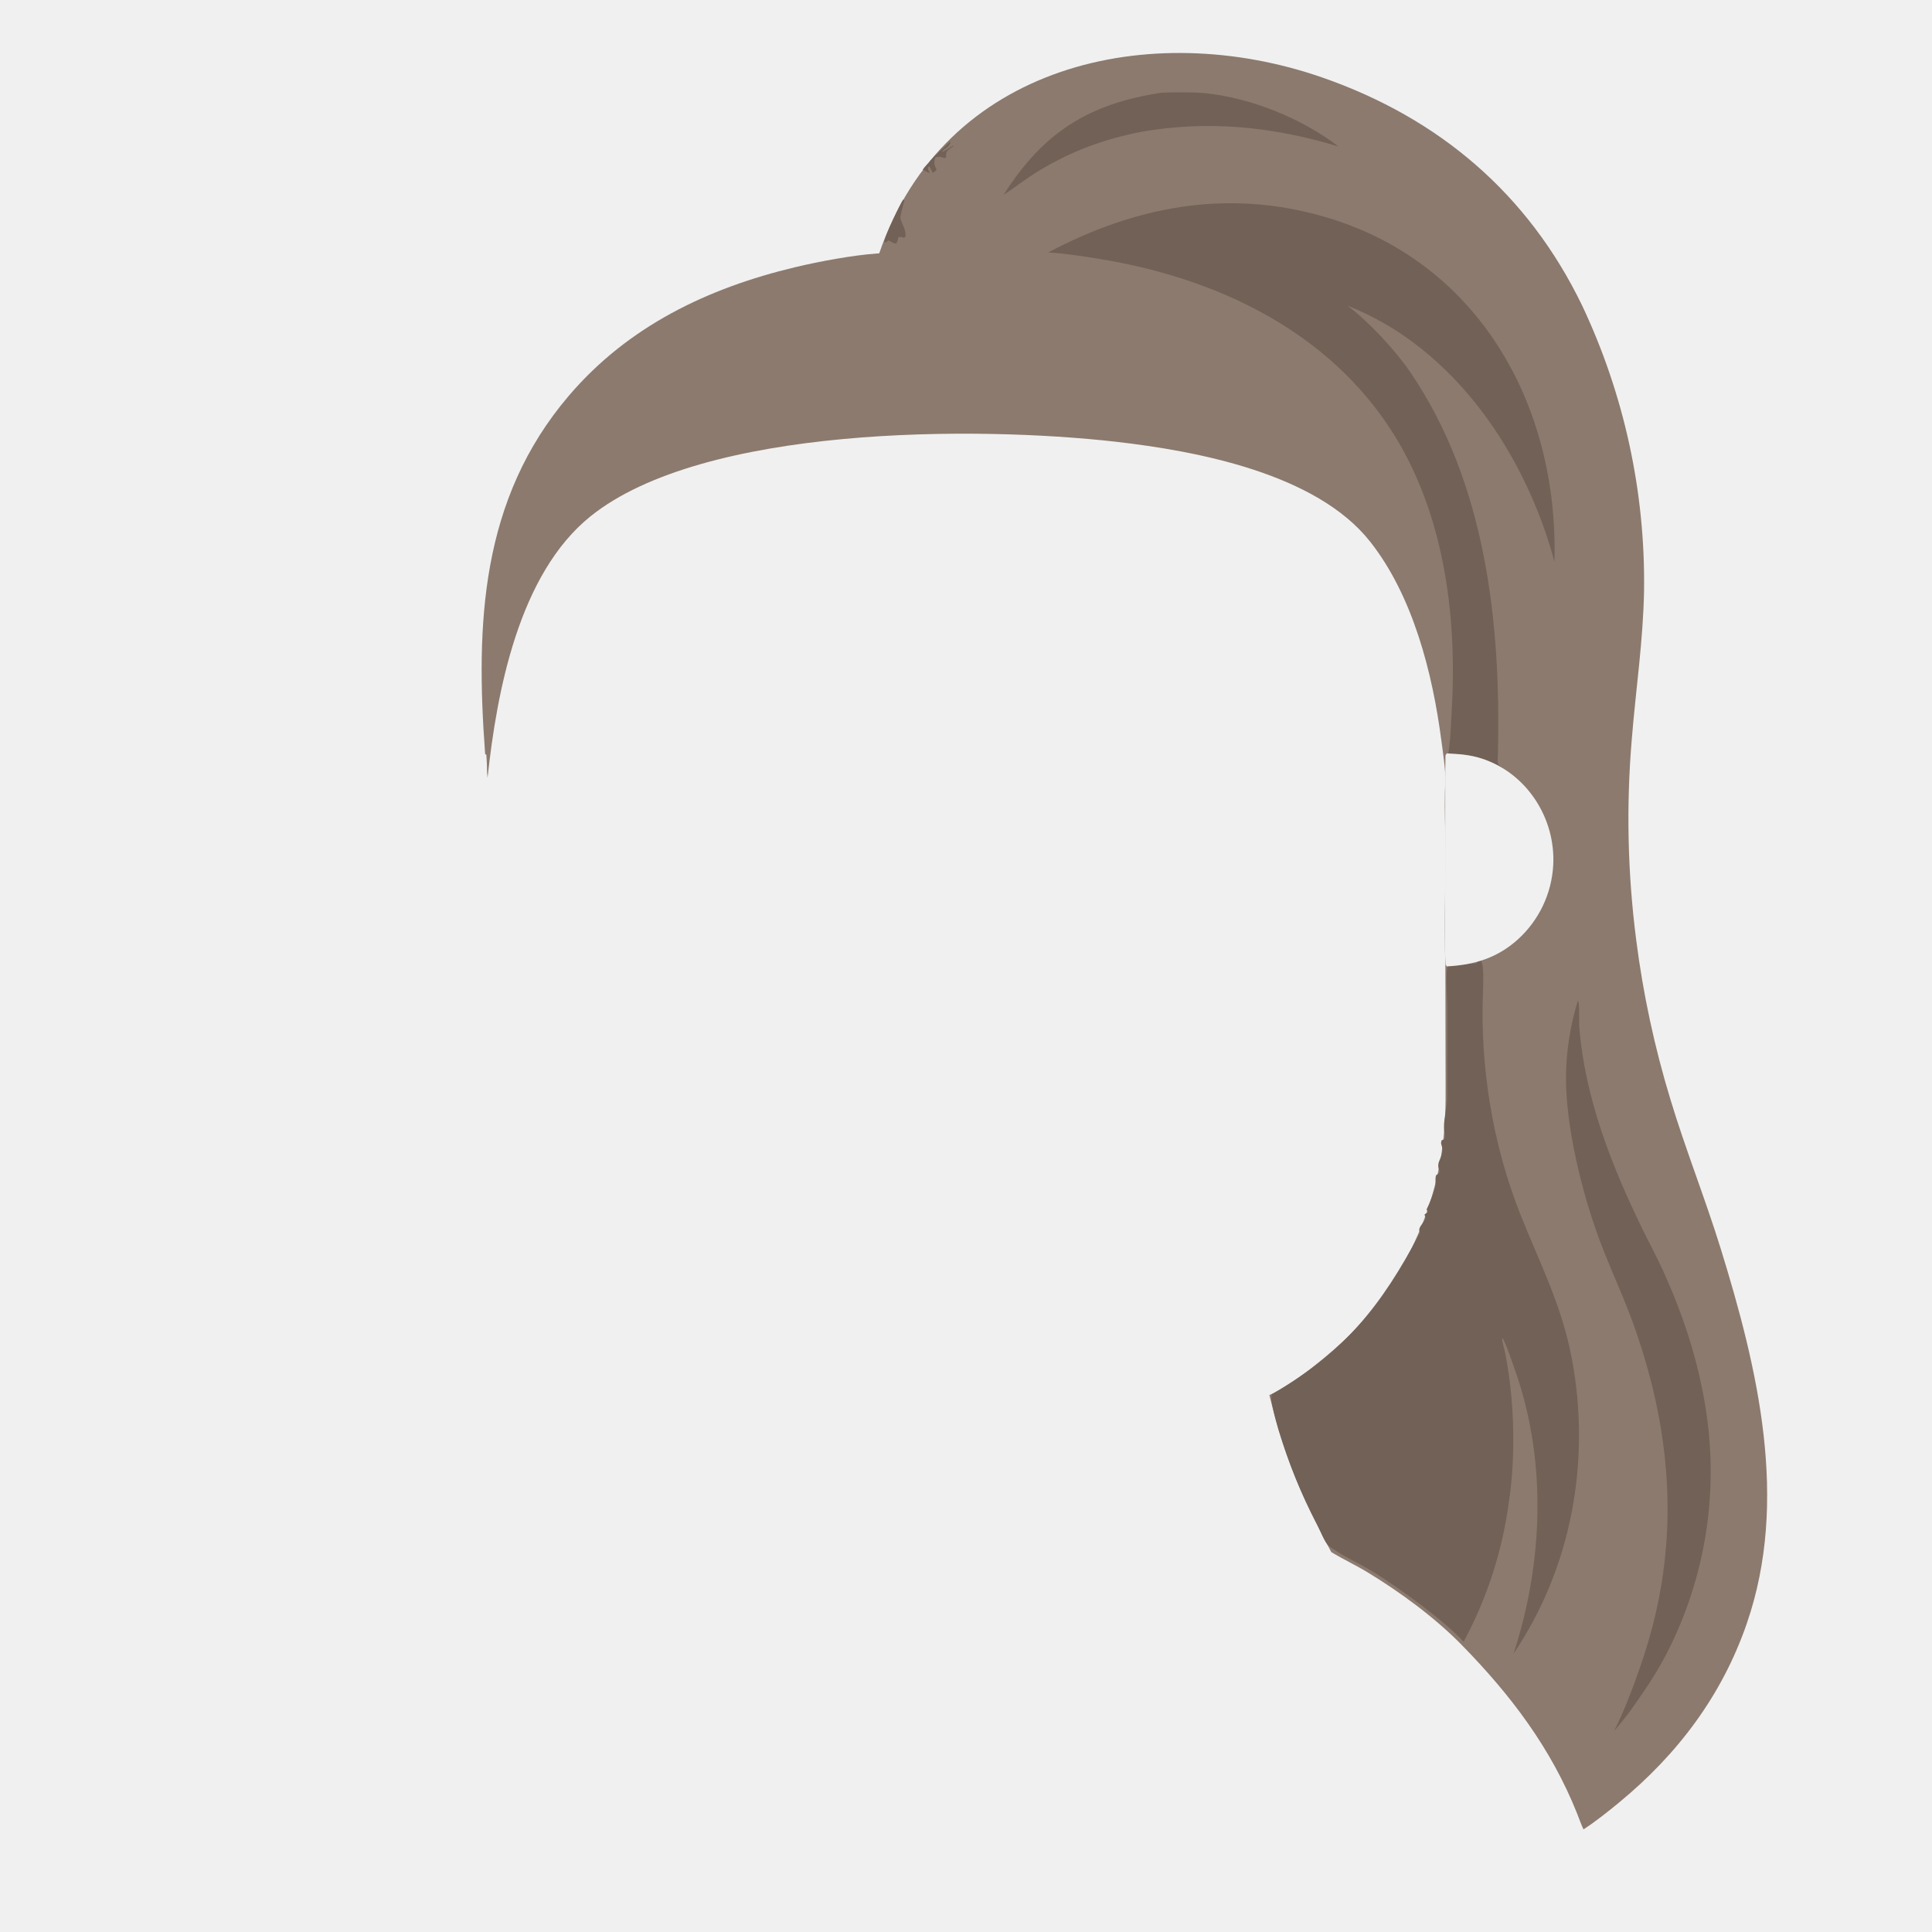
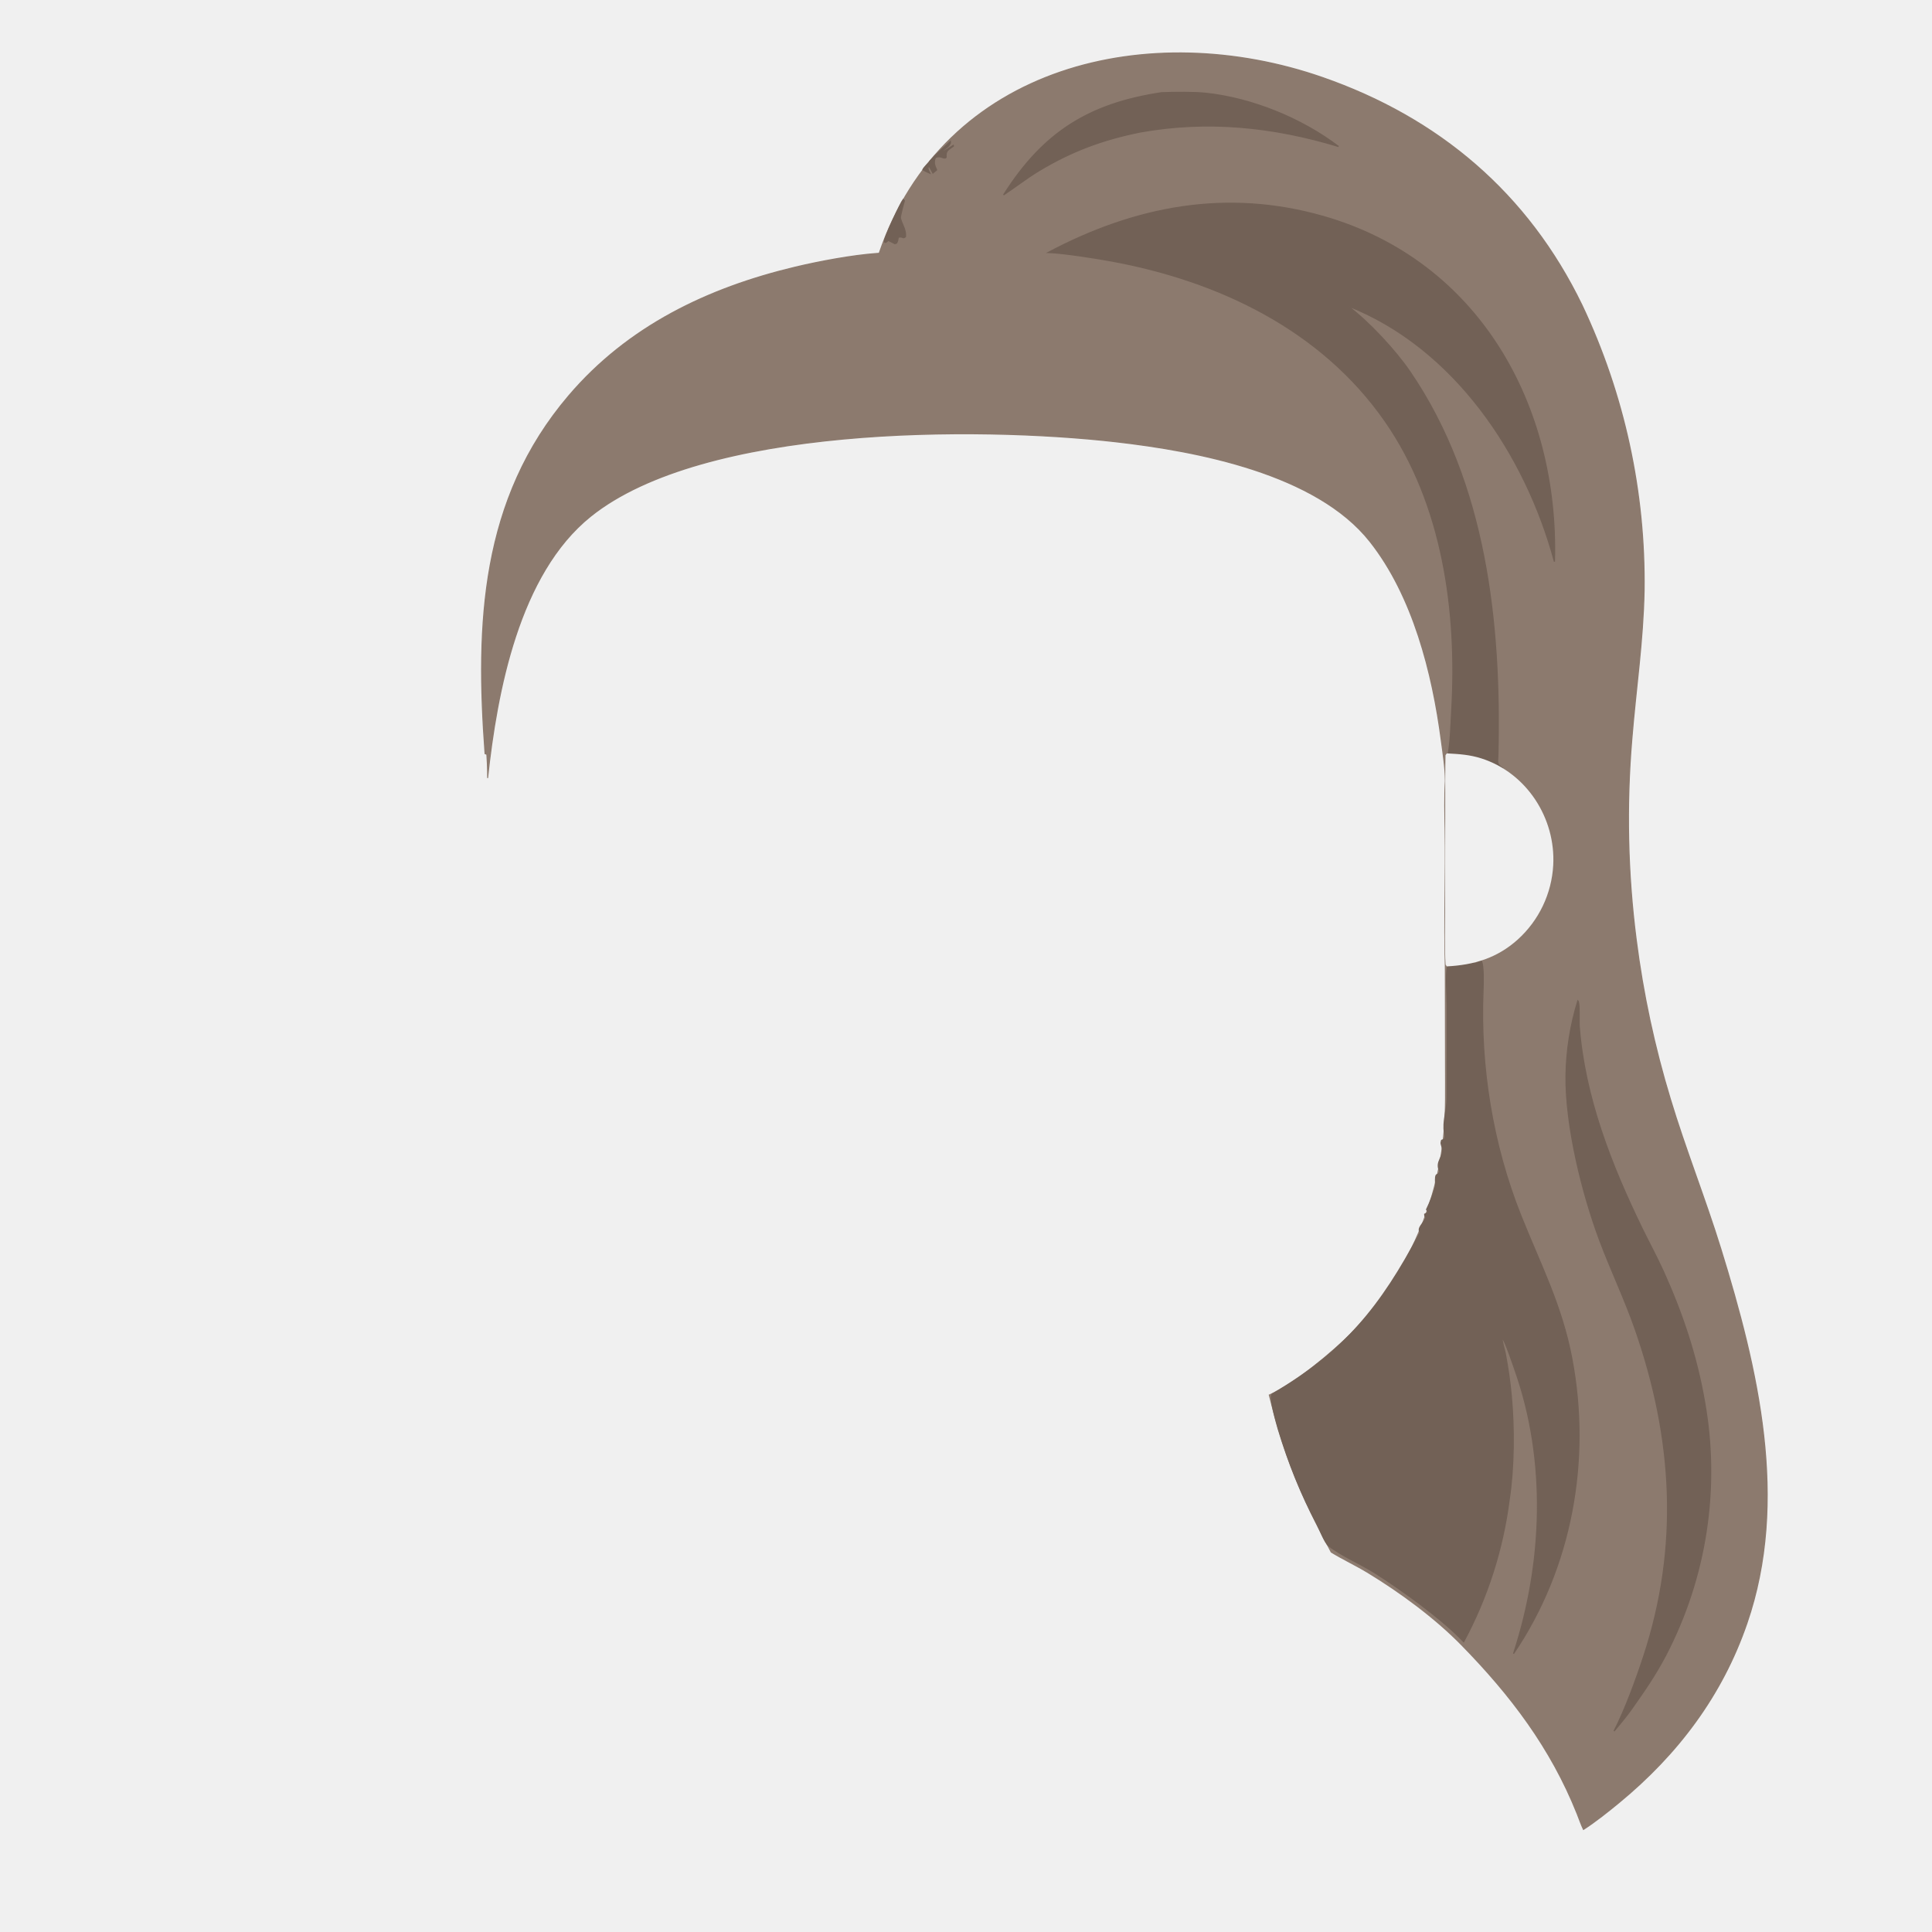
<svg xmlns="http://www.w3.org/2000/svg" version="1.1" viewBox="0 0 2048 2048" width="1024" height="1024">
  <defs>
    <mask id="facehole" maskUnits="userSpaceOnUse" x="0" y="0" width="2048" height="2048">
      <rect x="0" y="0" width="2048" height="2048" fill="white" />
      <path d="M 1533.68 798.613 C 1546.66 799.32 1557.8 799.941 1570.34 803.954 C 1618.2 819.269 1649.18 867.189 1646.49 917.096 C 1644.85 947.316 1631.33 975.662 1608.87 995.951 C 1586.91 1015.66 1562.54 1022.9 1533.67 1024.41 L 1532.38 1022.5 C 1531.22 1004.78 1531.9 981.123 1531.9 962.89 L 1531.99 854.537 C 1532.01 838.109 1531.91 817.251 1532.3 800.538 C 1532.76 799.896 1533.22 799.255 1533.68 798.613 z" fill="black" />
      <path d="M 515.884 1024.25 C 509.295 1024.06 502.266 1023.99 495.795 1022.87 C 407.909 1007.63 371.458 903.101 429.806 836.29 C 449.153 814.256 476.463 800.813 505.725 798.919 C 508.883 798.997 513.071 798.658 515.558 800.023 C 517.24 821.853 516.125 858.428 516.121 881.629 L 515.884 1024.25 z" fill="black" />
    </mask>
  </defs>
  <g mask="url(#facehole)">
-     <path transform="translate(0,0)" fill="rgb(140,122,110)" d="M 932.009 268.559 C 1000.69 67.936 1219.18 18.655 1401.81 82.196 C 1525.35 125.179 1619.66 205.291 1676.89 323.381 C 1721.66 417.988 1744.2 521.584 1742.77 626.241 C 1741.75 679.947 1734.08 730.226 1729.78 783.367 C 1723.77 854.25 1725.32 925.572 1734.41 996.127 C 1741.7 1053.37 1753.81 1109.89 1770.62 1165.1 C 1786.49 1217.75 1807.63 1270.66 1824.05 1323.71 C 1863.4 1450.92 1896.64 1590.54 1851.71 1720.89 C 1825.35 1797.37 1778.36 1859.55 1716.41 1910.63 C 1705.23 1919.86 1690.69 1931.47 1678.55 1939.21 C 1676.24 1934.42 1673.92 1927.74 1671.89 1922.64 C 1644.09 1852.88 1601.4 1796.68 1549.27 1743.49 C 1521 1714.62 1483.99 1687.49 1449.42 1666.55 C 1437.07 1659.08 1423.82 1652.94 1411.2 1645.24 C 1378.65 1584.56 1362.27 1545.85 1345.57 1478.81 C 1371.48 1467.6 1412.98 1433.16 1432.87 1412.99 C 1488.89 1355.66 1523.44 1280.78 1530.72 1200.95 C 1532.96 1178.44 1532.32 1152.56 1532.34 1129.61 L 1532.16 1024.2 C 1530.64 976.478 1532.9 927.756 1531.96 879.933 C 1531.63 863.34 1531.15 844.244 1532.22 827.849 C 1532.15 813.735 1529.72 798.951 1527.89 784.951 C 1518.54 713.377 1497.81 631.543 1452.22 573.929 C 1395.26 501.945 1269.01 478.077 1182.65 468.251 C 1034.8 451.43 745.689 451.124 626.035 547.262 C 549.974 608.374 526.626 733.027 516.803 824.757 C 515.679 818.102 514.966 805.606 514.204 798.373 C 504.177 661.632 509.304 529.343 603.044 419.432 C 665.826 345.821 750.194 305.358 842.937 283.233 C 868.435 277.15 903.321 270.61 929.59 268.715 C 930.396 268.657 931.202 268.605 932.009 268.559 z" />
-     <path transform="translate(0,0)" fill="rgb(114,97,86)" d="M 1566.11 1018.44 C 1568.02 1018.08 1567.97 1018.28 1569.99 1018.51 C 1573.14 1021.92 1572.28 1044.93 1572.05 1050.49 C 1568.83 1130.89 1582.12 1213.11 1612.01 1288.17 C 1632.75 1340.25 1655.47 1383.38 1666.18 1440.02 C 1686.58 1547.84 1666.25 1661.52 1604.41 1752.92 C 1635.89 1656.96 1639.92 1548.61 1606.12 1452.78 C 1604.93 1449.43 1594.64 1418.74 1592.4 1418.46 C 1591.89 1421.31 1594.86 1430.54 1595.65 1434.73 C 1598.5 1449.53 1600.63 1464.45 1602.02 1479.45 C 1605.28 1513.65 1604.98 1556.29 1599.75 1590.04 C 1593.02 1642.66 1576.68 1693.59 1551.54 1740.3 C 1529.29 1716.56 1485.01 1684.72 1457.11 1667.11 C 1442.54 1657.91 1421.72 1649.09 1408.31 1638.48 C 1404.24 1635.26 1398.97 1621.21 1396.37 1616.29 C 1379.08 1583.7 1365.85 1550.47 1355.11 1515.25 C 1353.84 1510.52 1344.62 1480.03 1348.8 1477.6 C 1424.96 1433.33 1463.92 1385.06 1505.32 1306.62 C 1502.06 1301.18 1509.12 1297.25 1511.49 1290.85 C 1511.4 1291.1 1510.22 1289.39 1510.18 1287.16 C 1511.48 1286.45 1512.55 1285.82 1513.8 1285.04 L 1512.21 1282.11 C 1514.61 1277.41 1522 1260.07 1521.79 1255.5 C 1521.13 1240.83 1523.35 1247.98 1526.32 1242.12 C 1520.47 1230.56 1531.74 1226.95 1528.5 1215.37 C 1527.62 1212.21 1527.18 1212.13 1528.15 1208.81 L 1531.07 1207.59 C 1532.28 1205.14 1531.65 1204.04 1531.14 1200.77 C 1529.2 1188.46 1533.9 1177.25 1534 1163.22 C 1534.22 1130.82 1534.06 1098.43 1534.12 1066.05 C 1534.15 1055.67 1532.01 1032.04 1534.66 1023.91 C 1539.14 1019.96 1548.58 1021.84 1555.14 1022.26 L 1554.45 1021.9 C 1558.52 1021.25 1561.43 1021.45 1565.25 1021.03 L 1566.11 1018.44 z" />
-     <path transform="translate(0,0)" fill="rgb(114,97,86)" d="M 1111.13 267.624 C 1203.29 218.766 1300.29 200.106 1402.73 229.432 C 1567.33 276.56 1652.39 429.756 1647.78 595.332 C 1617.09 481.336 1541.28 368.297 1428.34 324.041 C 1450.98 340.783 1479.49 371.789 1494.79 394.237 C 1575.13 512.094 1591.16 660.465 1587.87 799.611 C 1587.66 808.214 1586 809.636 1592.88 814.35 L 1592.44 815.241 C 1579.5 807.751 1566.48 801.924 1551.52 800.042 C 1544.33 799.139 1541.7 798.916 1536 804.174 L 1534.63 802.829 C 1537.78 785.034 1537.87 770.495 1538.9 752.672 C 1544.97 647.963 1529.52 534.618 1468.43 446.661 C 1400.82 349.319 1291.74 297.43 1177.81 276.597 C 1161.25 273.569 1127.45 268.233 1111.13 267.624 z" />
-     <path transform="translate(0,0)" fill="rgb(114,97,86)" d="M 1672.6 1060.8 C 1674.76 1063.05 1673.66 1082.92 1674 1087.35 C 1679.78 1163.05 1707.93 1234.88 1740.9 1302.53 C 1748.25 1317.62 1756.36 1332.44 1763.29 1347.79 C 1783.53 1392.62 1798.43 1437.15 1806.85 1485.62 C 1823.25 1577.44 1808.77 1672.1 1765.68 1754.82 C 1754.15 1776.61 1743.35 1792.03 1729.21 1812.11 C 1723.58 1820.07 1717.19 1827.54 1710.96 1835.05 C 1722.77 1811.98 1734.42 1780.05 1742.44 1755.62 C 1780.71 1639.15 1773.69 1524.85 1733.67 1409.75 C 1722.41 1377.35 1707.65 1346.69 1695.79 1315.03 C 1677.23 1265.48 1659.41 1193.73 1660.02 1140.22 C 1660.41 1113.28 1664.65 1086.54 1672.6 1060.8 z" />
-     <path transform="translate(0,0)" fill="rgb(114,97,86)" d="M 1231.4 98.271 C 1244.54 97.803 1265.89 97.521 1278.58 98.893 C 1327.31 104.162 1379.81 125.542 1418.84 155.259 C 1349.54 134.269 1280.27 127.135 1208.77 139.924 C 1169.07 147.903 1135.75 160.165 1100.91 181.281 C 1088.07 189.061 1076.23 198.385 1063.82 206.607 C 1105.73 140.367 1154.2 109.81 1231.4 98.271 z" />
-     <path transform="translate(0,0)" fill="rgb(114,97,86)" d="M 957.435 211.493 L 958.682 212.819 C 957.884 215.335 954.083 229.686 954.438 231.195 C 955.933 237.55 960.631 243.395 959.865 250.941 C 956.484 253.691 957.346 249.916 952.152 251.578 C 951.734 254.774 951.795 254.703 950.486 257.627 L 948.59 258.275 C 946.17 257.146 943.986 256.007 941.631 254.771 C 940.315 256.142 940.375 255.951 938.742 256.997 L 937.338 256.291 C 937.12 251.972 954.912 214.485 957.435 211.493 z" />
-     <path transform="translate(0,0)" fill="rgb(114,97,86)" d="M 1007.42 150.023 L 1007.49 151.613 C 1004.32 157.773 1001.52 156.402 998.475 161.079 C 999.805 161.395 1008.3 155.375 1010.49 154.095 L 1010.61 154.917 C 1004.97 159.281 1002.44 159.34 1002.92 166.808 C 1000.41 169.389 997.752 164.185 991.533 167.028 C 989.432 172.562 990.659 175.008 992.854 180.16 C 991.613 181.253 990.231 182.351 988.948 183.412 C 987.696 180.993 986.393 178.602 985.039 176.24 L 983.638 177.374 C 983.716 180.313 984.404 181.137 985.759 183.656 C 982.879 182.526 980.958 181.4 978.282 179.921 C 978.656 178.286 984.655 172.311 986.269 170.558 L 985.333 171.116 C 993.684 161.993 998.74 158.221 1007.42 150.023 z" />
+     <path transform="translate(0,0)" fill="rgb(140,122,110)" d="M 932.009 268.559 C 1000.69 67.936 1219.18 18.655 1401.81 82.196 C 1525.35 125.179 1619.66 205.291 1676.89 323.381 C 1721.66 417.988 1744.2 521.584 1742.77 626.241 C 1741.75 679.947 1734.08 730.226 1729.78 783.367 C 1723.77 854.25 1725.32 925.572 1734.41 996.127 C 1741.7 1053.37 1753.81 1109.89 1770.62 1165.1 C 1786.49 1217.75 1807.63 1270.66 1824.05 1323.71 C 1863.4 1450.92 1896.64 1590.54 1851.71 1720.89 C 1825.35 1797.37 1778.36 1859.55 1716.41 1910.63 C 1705.23 1919.86 1690.69 1931.47 1678.55 1939.21 C 1676.24 1934.42 1673.92 1927.74 1671.89 1922.64 C 1644.09 1852.88 1601.4 1796.68 1549.27 1743.49 C 1521 1714.62 1483.99 1687.49 1449.42 1666.55 C 1437.07 1659.08 1423.82 1652.94 1411.2 1645.24 C 1378.65 1584.56 1362.27 1545.85 1345.57 1478.81 C 1371.48 1467.6 1412.98 1433.16 1432.87 1412.99 C 1488.89 1355.66 1523.44 1280.78 1530.72 1200.95 C 1532.96 1178.44 1532.32 1152.56 1532.34 1129.61 L 1532.16 1024.2 C 1530.64 976.478 1532.9 927.756 1531.96 879.933 C 1531.63 863.34 1531.15 844.244 1532.22 827.849 C 1532.15 813.735 1529.72 798.951 1527.89 784.951 C 1518.54 713.377 1497.81 631.543 1452.22 573.929 C 1395.26 501.945 1269.01 478.077 1182.65 468.251 C 1034.8 451.43 745.689 451.124 626.035 547.262 C 549.974 608.374 526.626 733.027 516.803 824.757 C 515.679 818.102 514.966 805.606 514.204 798.373 C 504.177 661.632 509.304 529.343 603.044 419.432 C 665.826 345.821 750.194 305.358 842.937 283.233 C 868.435 277.15 903.321 270.61 929.59 268.715 C 930.396 268.657 931.202 268.605 932.009 268.559 z" stroke="rgb(140,122,110)" stroke-width="1.2" />
+     <path transform="translate(0,0)" fill="rgb(114,97,86)" d="M 1566.11 1018.44 C 1568.02 1018.08 1567.97 1018.28 1569.99 1018.51 C 1573.14 1021.92 1572.28 1044.93 1572.05 1050.49 C 1568.83 1130.89 1582.12 1213.11 1612.01 1288.17 C 1632.75 1340.25 1655.47 1383.38 1666.18 1440.02 C 1686.58 1547.84 1666.25 1661.52 1604.41 1752.92 C 1635.89 1656.96 1639.92 1548.61 1606.12 1452.78 C 1604.93 1449.43 1594.64 1418.74 1592.4 1418.46 C 1591.89 1421.31 1594.86 1430.54 1595.65 1434.73 C 1598.5 1449.53 1600.63 1464.45 1602.02 1479.45 C 1605.28 1513.65 1604.98 1556.29 1599.75 1590.04 C 1593.02 1642.66 1576.68 1693.59 1551.54 1740.3 C 1529.29 1716.56 1485.01 1684.72 1457.11 1667.11 C 1442.54 1657.91 1421.72 1649.09 1408.31 1638.48 C 1404.24 1635.26 1398.97 1621.21 1396.37 1616.29 C 1379.08 1583.7 1365.85 1550.47 1355.11 1515.25 C 1353.84 1510.52 1344.62 1480.03 1348.8 1477.6 C 1424.96 1433.33 1463.92 1385.06 1505.32 1306.62 C 1502.06 1301.18 1509.12 1297.25 1511.49 1290.85 C 1511.4 1291.1 1510.22 1289.39 1510.18 1287.16 C 1511.48 1286.45 1512.55 1285.82 1513.8 1285.04 L 1512.21 1282.11 C 1514.61 1277.41 1522 1260.07 1521.79 1255.5 C 1521.13 1240.83 1523.35 1247.98 1526.32 1242.12 C 1520.47 1230.56 1531.74 1226.95 1528.5 1215.37 C 1527.62 1212.21 1527.18 1212.13 1528.15 1208.81 L 1531.07 1207.59 C 1532.28 1205.14 1531.65 1204.04 1531.14 1200.77 C 1529.2 1188.46 1533.9 1177.25 1534 1163.22 C 1534.22 1130.82 1534.06 1098.43 1534.12 1066.05 C 1534.15 1055.67 1532.01 1032.04 1534.66 1023.91 C 1539.14 1019.96 1548.58 1021.84 1555.14 1022.26 L 1554.45 1021.9 C 1558.52 1021.25 1561.43 1021.45 1565.25 1021.03 L 1566.11 1018.44 z" stroke="rgb(114,97,86)" stroke-width="1.2" />
+     <path transform="translate(0,0)" fill="rgb(114,97,86)" d="M 1111.13 267.624 C 1203.29 218.766 1300.29 200.106 1402.73 229.432 C 1567.33 276.56 1652.39 429.756 1647.78 595.332 C 1617.09 481.336 1541.28 368.297 1428.34 324.041 C 1450.98 340.783 1479.49 371.789 1494.79 394.237 C 1575.13 512.094 1591.16 660.465 1587.87 799.611 C 1587.66 808.214 1586 809.636 1592.88 814.35 L 1592.44 815.241 C 1579.5 807.751 1566.48 801.924 1551.52 800.042 C 1544.33 799.139 1541.7 798.916 1536 804.174 L 1534.63 802.829 C 1537.78 785.034 1537.87 770.495 1538.9 752.672 C 1544.97 647.963 1529.52 534.618 1468.43 446.661 C 1400.82 349.319 1291.74 297.43 1177.81 276.597 C 1161.25 273.569 1127.45 268.233 1111.13 267.624 z" stroke="rgb(114,97,86)" stroke-width="1.2" />
+     <path transform="translate(0,0)" fill="rgb(114,97,86)" d="M 1672.6 1060.8 C 1674.76 1063.05 1673.66 1082.92 1674 1087.35 C 1679.78 1163.05 1707.93 1234.88 1740.9 1302.53 C 1748.25 1317.62 1756.36 1332.44 1763.29 1347.79 C 1783.53 1392.62 1798.43 1437.15 1806.85 1485.62 C 1823.25 1577.44 1808.77 1672.1 1765.68 1754.82 C 1754.15 1776.61 1743.35 1792.03 1729.21 1812.11 C 1723.58 1820.07 1717.19 1827.54 1710.96 1835.05 C 1722.77 1811.98 1734.42 1780.05 1742.44 1755.62 C 1780.71 1639.15 1773.69 1524.85 1733.67 1409.75 C 1722.41 1377.35 1707.65 1346.69 1695.79 1315.03 C 1677.23 1265.48 1659.41 1193.73 1660.02 1140.22 C 1660.41 1113.28 1664.65 1086.54 1672.6 1060.8 z" stroke="rgb(114,97,86)" stroke-width="1.2" />
+     <path transform="translate(0,0)" fill="rgb(114,97,86)" d="M 1231.4 98.271 C 1244.54 97.803 1265.89 97.521 1278.58 98.893 C 1327.31 104.162 1379.81 125.542 1418.84 155.259 C 1349.54 134.269 1280.27 127.135 1208.77 139.924 C 1169.07 147.903 1135.75 160.165 1100.91 181.281 C 1088.07 189.061 1076.23 198.385 1063.82 206.607 C 1105.73 140.367 1154.2 109.81 1231.4 98.271 z" stroke="rgb(114,97,86)" stroke-width="1.2" />
+     <path transform="translate(0,0)" fill="rgb(114,97,86)" d="M 957.435 211.493 L 958.682 212.819 C 957.884 215.335 954.083 229.686 954.438 231.195 C 955.933 237.55 960.631 243.395 959.865 250.941 C 956.484 253.691 957.346 249.916 952.152 251.578 C 951.734 254.774 951.795 254.703 950.486 257.627 L 948.59 258.275 C 946.17 257.146 943.986 256.007 941.631 254.771 C 940.315 256.142 940.375 255.951 938.742 256.997 L 937.338 256.291 C 937.12 251.972 954.912 214.485 957.435 211.493 z" stroke="rgb(114,97,86)" stroke-width="1.2" />
+     <path transform="translate(0,0)" fill="rgb(114,97,86)" d="M 1007.42 150.023 L 1007.49 151.613 C 1004.32 157.773 1001.52 156.402 998.475 161.079 C 999.805 161.395 1008.3 155.375 1010.49 154.095 L 1010.61 154.917 C 1004.97 159.281 1002.44 159.34 1002.92 166.808 C 1000.41 169.389 997.752 164.185 991.533 167.028 C 989.432 172.562 990.659 175.008 992.854 180.16 C 991.613 181.253 990.231 182.351 988.948 183.412 C 987.696 180.993 986.393 178.602 985.039 176.24 L 983.638 177.374 C 983.716 180.313 984.404 181.137 985.759 183.656 C 982.879 182.526 980.958 181.4 978.282 179.921 C 978.656 178.286 984.655 172.311 986.269 170.558 L 985.333 171.116 C 993.684 161.993 998.74 158.221 1007.42 150.023 z" stroke="rgb(114,97,86)" stroke-width="1.2" />
  </g>
</svg>
